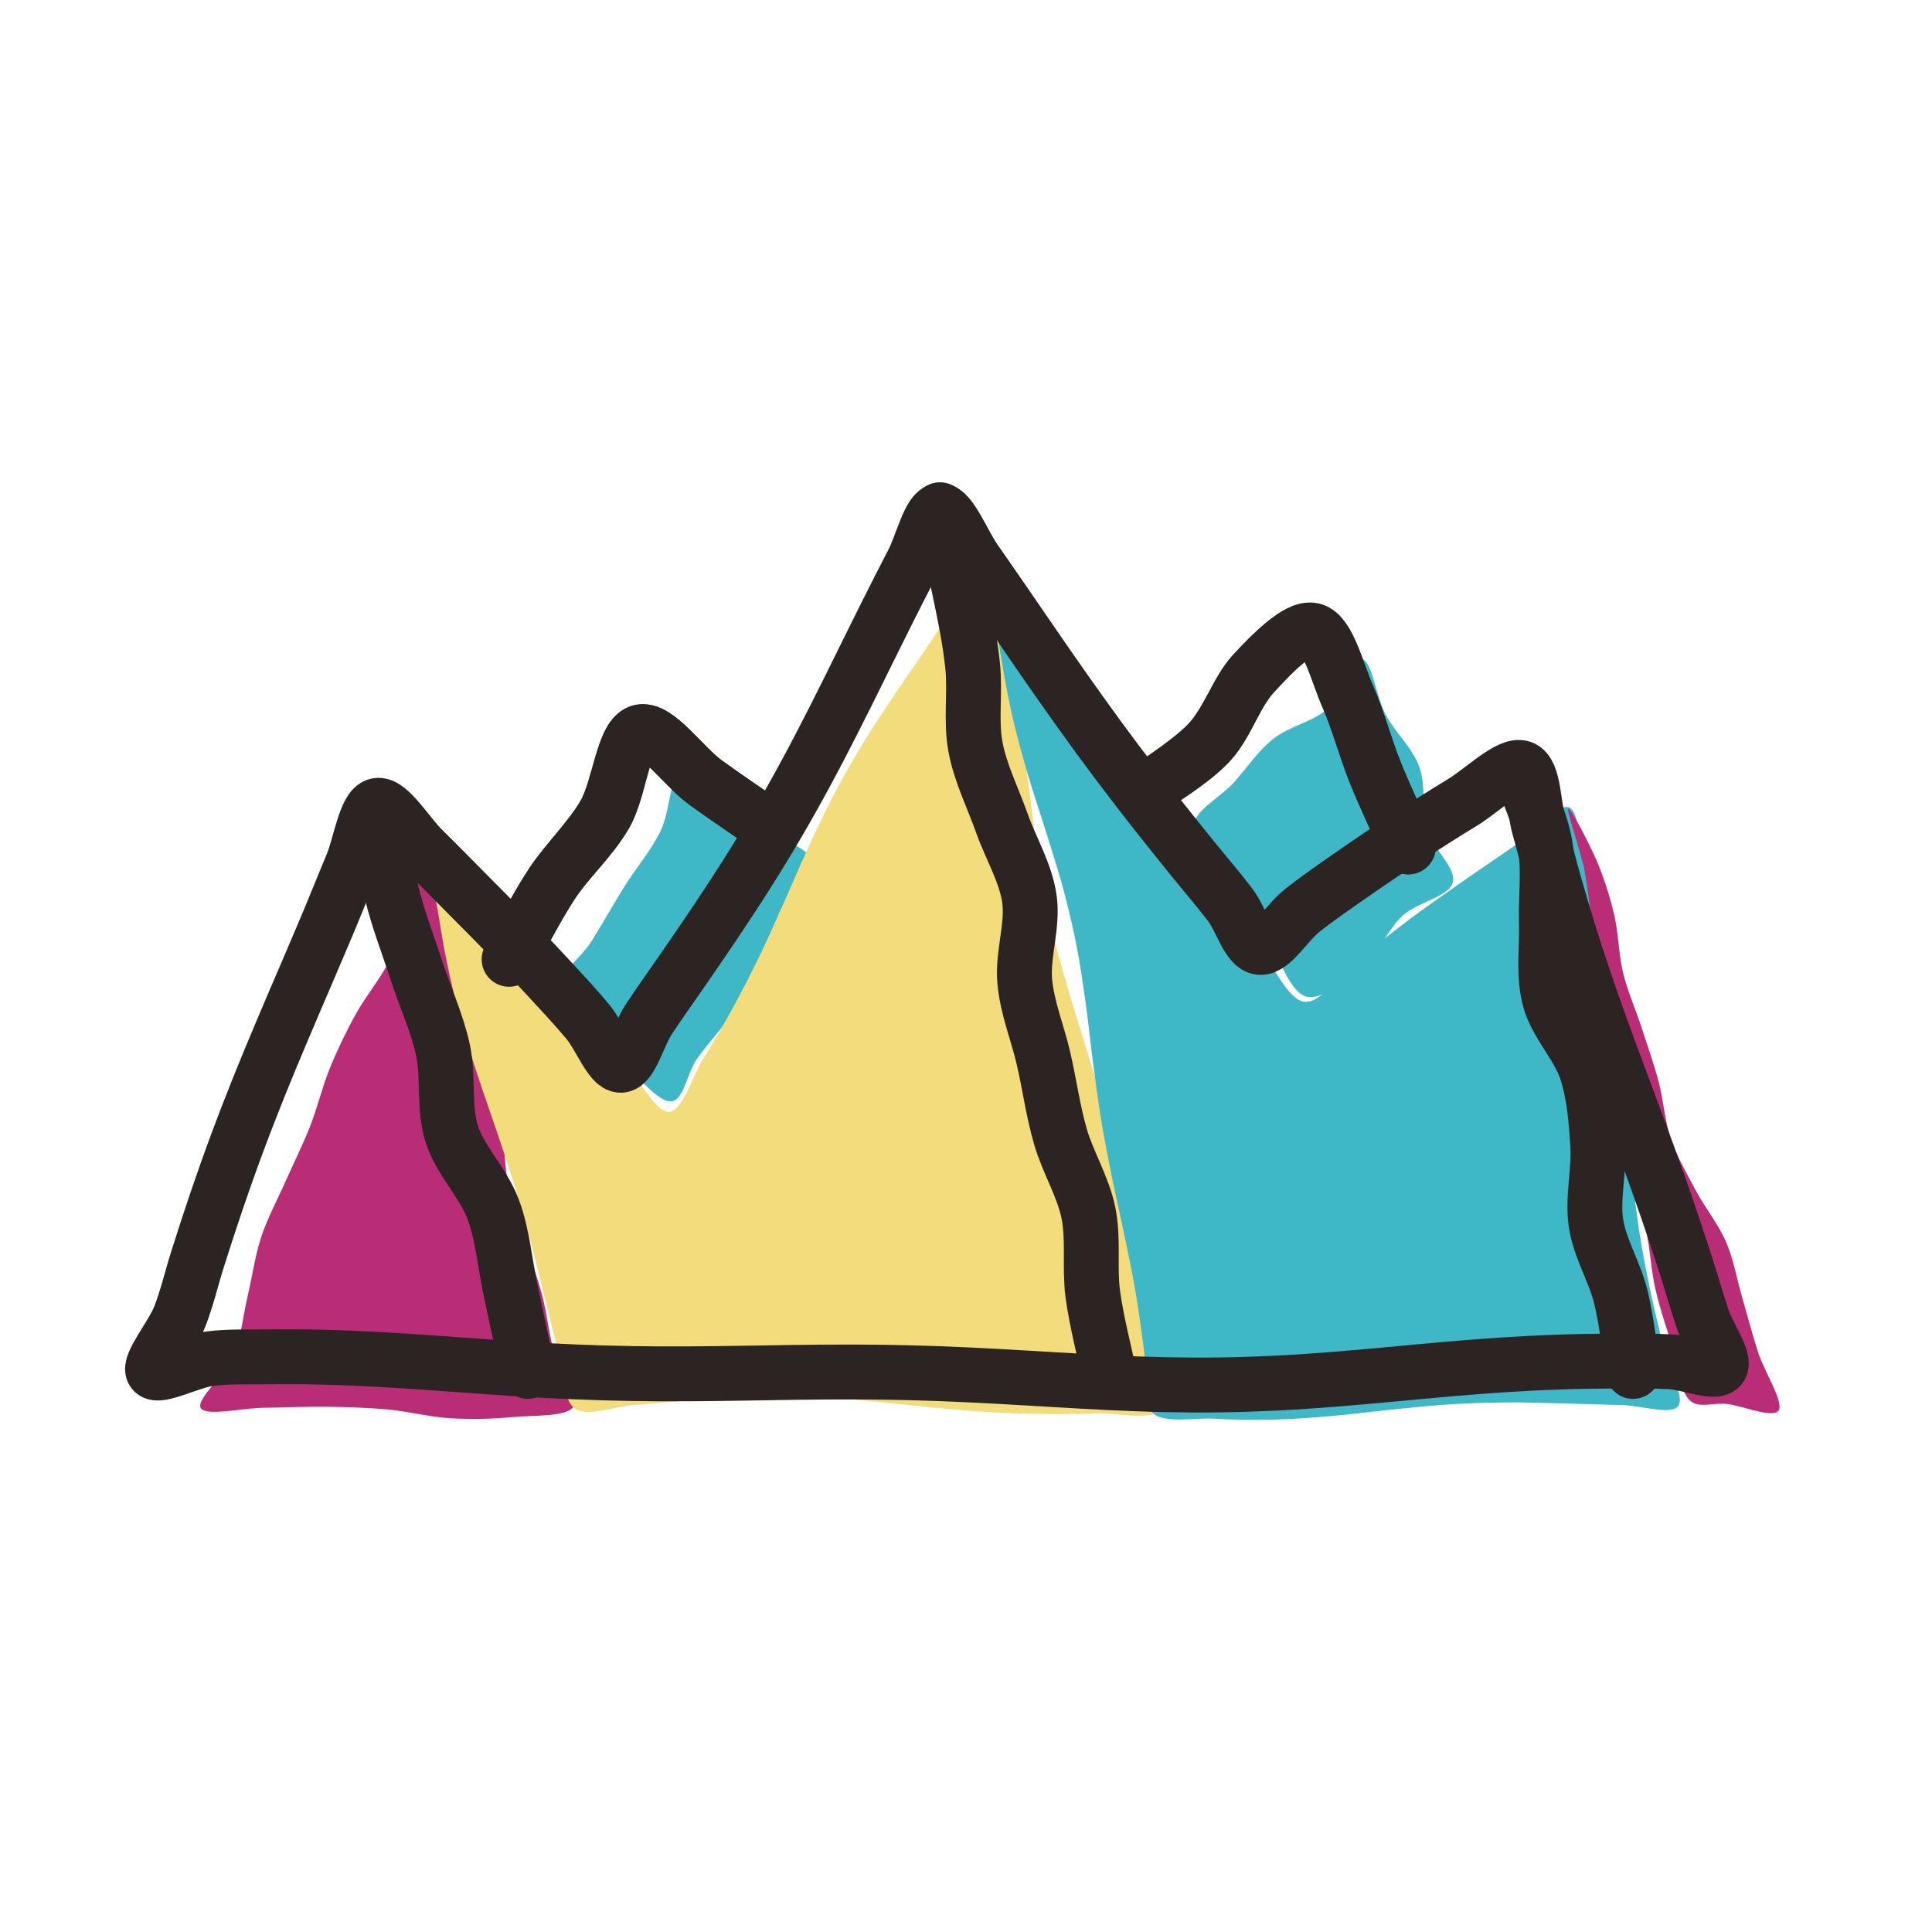
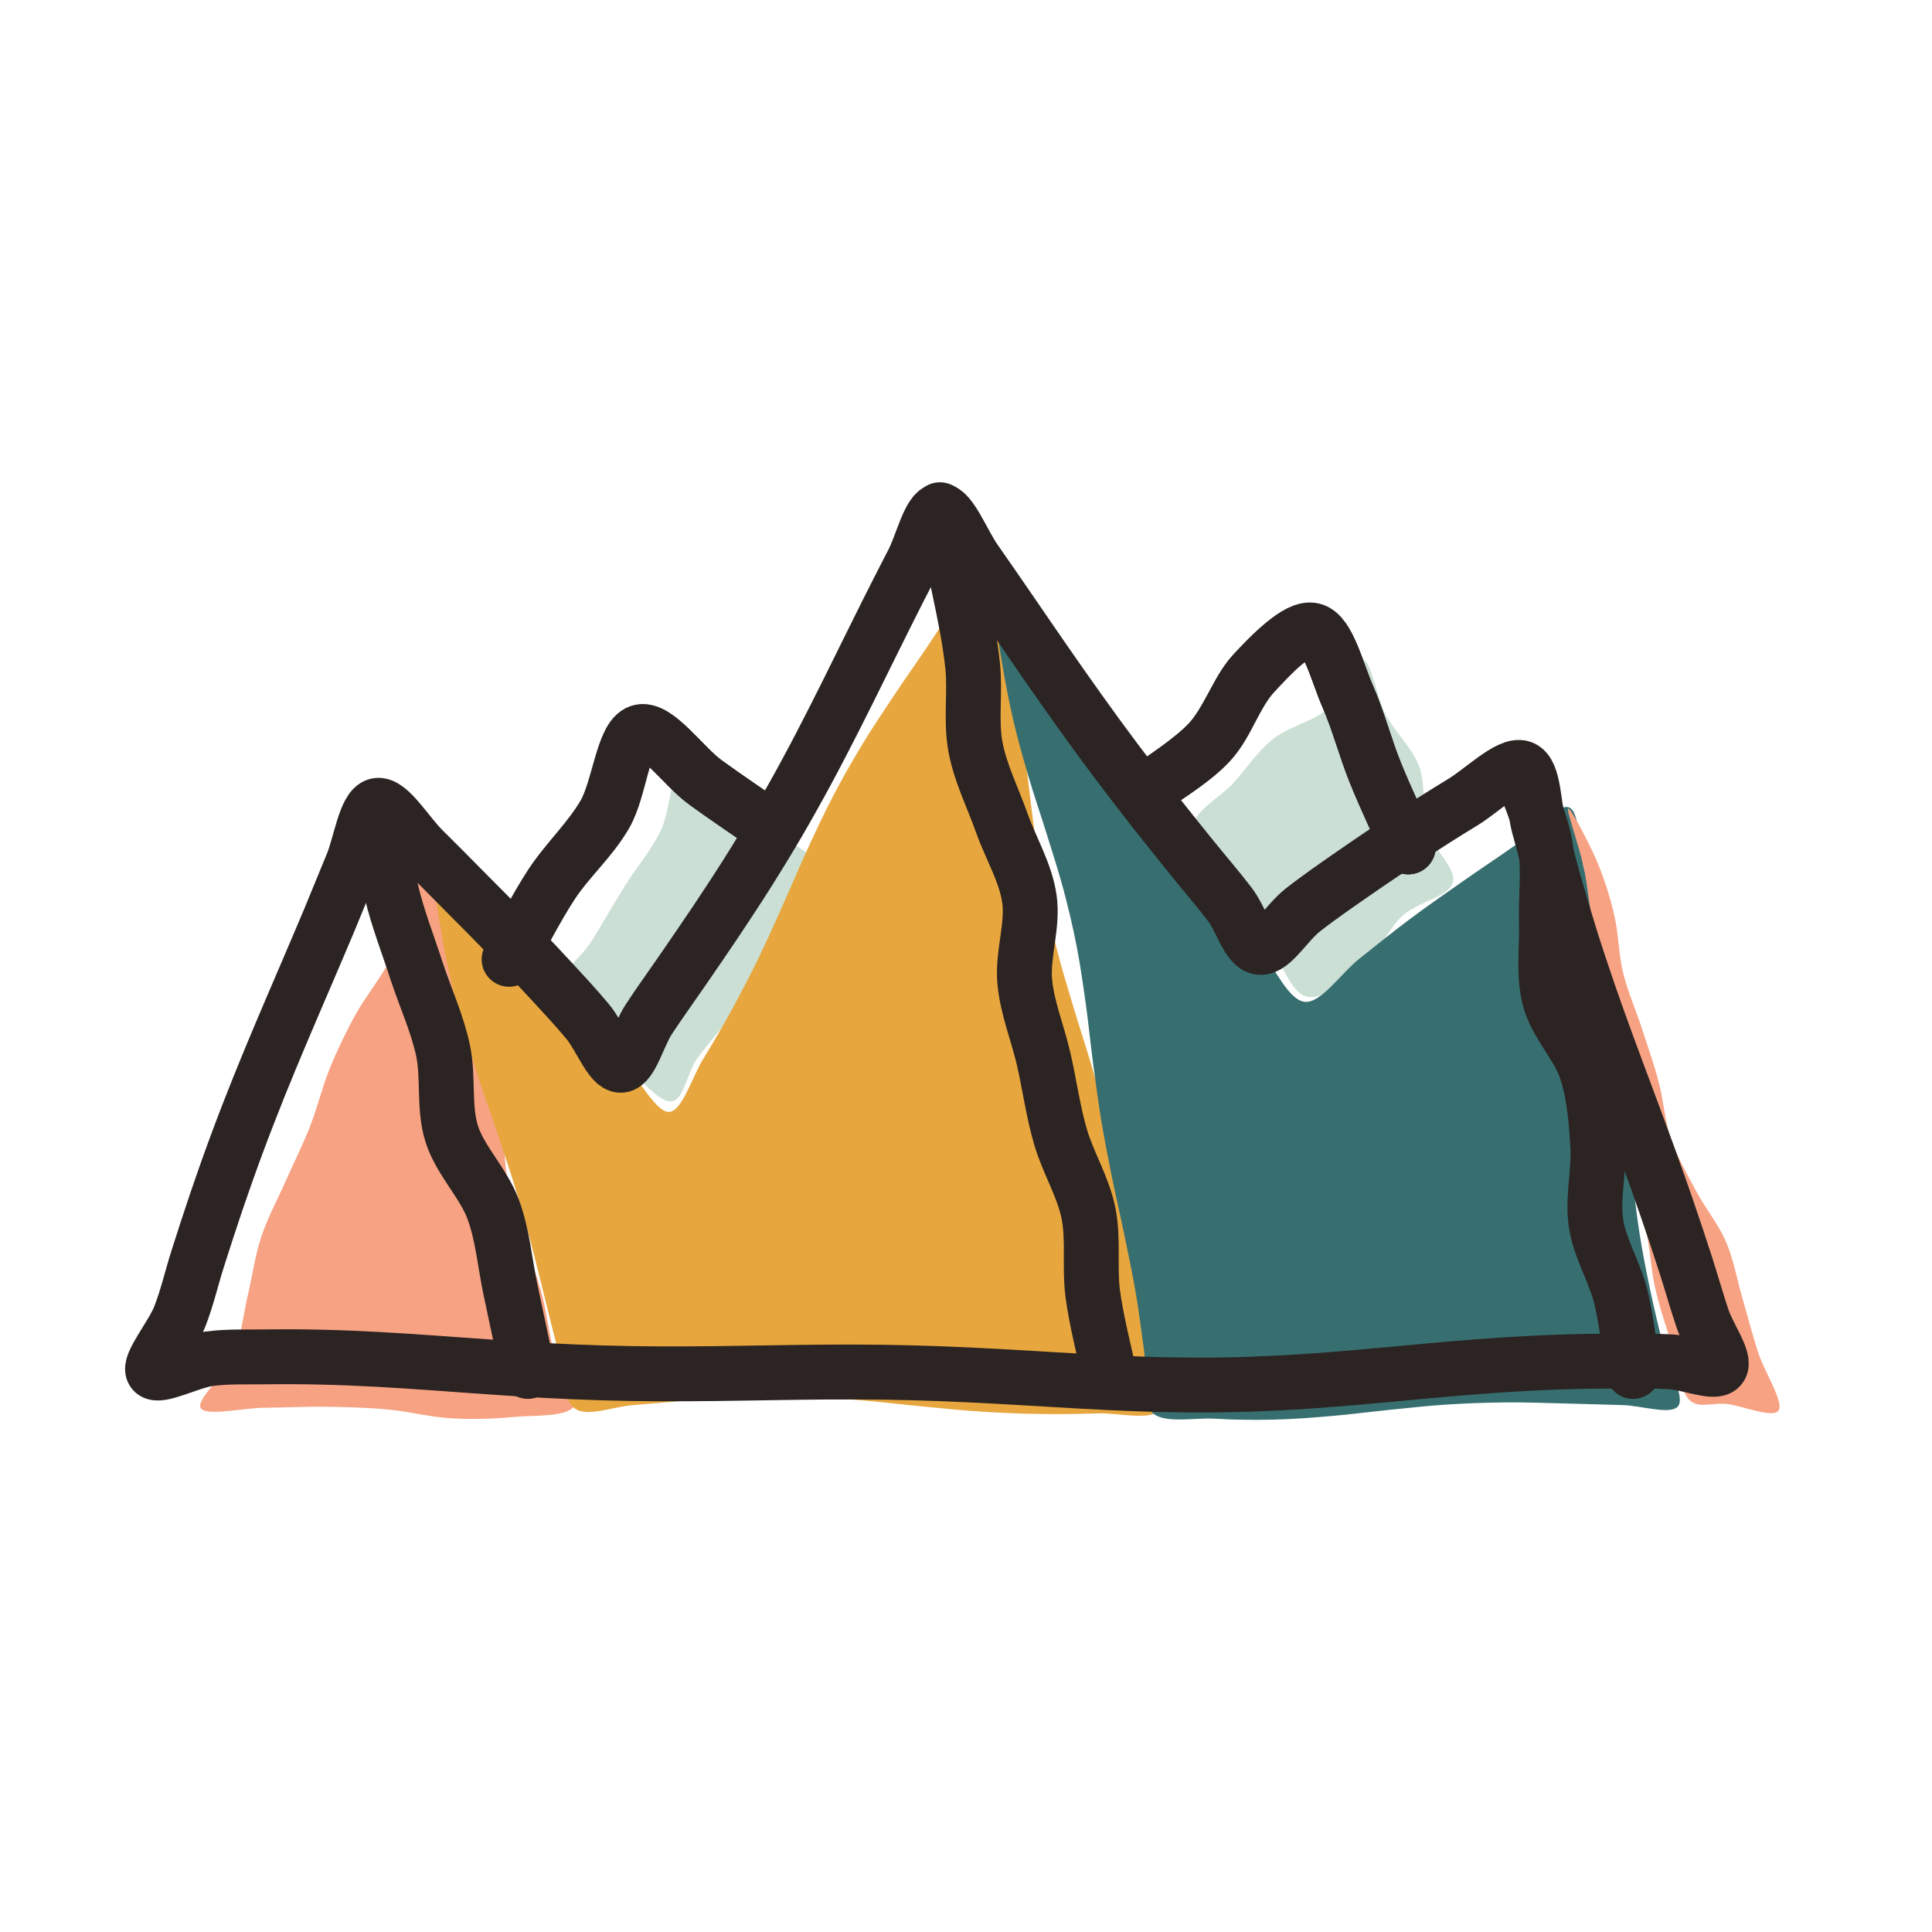
<svg xmlns="http://www.w3.org/2000/svg" viewBox="0 0 64 64" width="64" height="64" role="img" aria-label="Foothills Labs">
  <g transform="translate(0.11 -0.49) scale(0.1212)">
-     <path d="M 138.24 266.24 C 137.27 261.18 144.69 256.28 147.81 251.24 C 150.94 246.20 153.84 241.03 156.99 236.00 C 160.13 230.97 163.89 226.79 166.69 221.08 C 169.49 215.36 169.58 202.30 173.79 201.73 C 178.00 201.17 185.98 212.89 191.93 217.70 C 197.88 222.50 208.19 226.44 209.48 230.56 C 210.77 234.69 202.03 237.85 199.65 242.43 C 197.28 247.02 197.44 253.31 195.23 258.07 C 193.03 262.83 189.52 266.79 186.42 271.00 C 183.33 275.21 179.53 279.33 176.65 283.34 C 173.77 287.35 172.96 295.37 169.12 295.08 C 165.29 294.78 158.77 286.38 153.62 281.58 C 148.48 276.77 139.21 271.30 138.24 266.24 Z" fill="#3EB7C6" stroke="none" transform="translate(13 10)" />
-     <path d="M 312.32 220.16 C 312.01 215.86 319.58 212.06 323.22 208.02 C 326.87 203.99 329.87 199.31 334.17 195.93 C 338.46 192.54 344.97 191.34 349.00 187.72 C 353.03 184.10 355.73 173.94 358.37 174.22 C 361.01 174.50 362.25 184.52 364.85 189.42 C 367.46 194.32 372.13 198.40 374.01 203.63 C 375.89 208.85 374.62 215.49 376.14 220.77 C 377.67 226.04 384.30 231.34 383.16 235.28 C 382.03 239.22 373.45 240.56 369.34 244.41 C 365.22 248.26 362.88 254.74 358.49 258.40 C 354.10 262.06 347.28 267.64 343.01 266.38 C 338.74 265.12 335.83 256.27 332.85 250.85 C 329.86 245.42 328.51 238.95 325.09 233.83 C 321.67 228.72 312.63 224.46 312.32 220.16 Z" fill="#3EB7C6" stroke="none" transform="translate(13 10)" />
+     <path d="M 138.24 266.24 C 137.27 261.18 144.69 256.28 147.81 251.24 C 150.94 246.20 153.84 241.03 156.99 236.00 C 160.13 230.97 163.89 226.79 166.69 221.08 C 169.49 215.36 169.58 202.30 173.79 201.73 C 178.00 201.17 185.98 212.89 191.93 217.70 C 197.88 222.50 208.19 226.44 209.48 230.56 C 210.77 234.69 202.03 237.85 199.65 242.43 C 197.28 247.02 197.44 253.31 195.23 258.07 C 193.03 262.83 189.52 266.79 186.42 271.00 C 183.33 275.21 179.53 279.33 176.65 283.34 C 173.77 287.35 172.96 295.37 169.12 295.08 C 165.29 294.78 158.77 286.38 153.62 281.58 C 148.48 276.77 139.21 271.30 138.24 266.24 Z" fill="#CBDFD4" stroke="none" transform="translate(13 10)" />
+     <path d="M 312.32 220.16 C 312.01 215.86 319.58 212.06 323.22 208.02 C 326.87 203.99 329.87 199.31 334.17 195.93 C 338.46 192.54 344.97 191.34 349.00 187.72 C 353.03 184.10 355.73 173.94 358.37 174.22 C 361.01 174.50 362.25 184.52 364.85 189.42 C 367.46 194.32 372.13 198.40 374.01 203.63 C 375.89 208.85 374.62 215.49 376.14 220.77 C 377.67 226.04 384.30 231.34 383.16 235.28 C 382.03 239.22 373.45 240.56 369.34 244.41 C 365.22 248.26 362.88 254.74 358.49 258.40 C 354.10 262.06 347.28 267.64 343.01 266.38 C 338.74 265.12 335.83 256.27 332.85 250.85 C 329.86 245.42 328.51 238.95 325.09 233.83 C 321.67 228.72 312.63 224.46 312.32 220.16 Z" fill="#CBDFD4" stroke="none" transform="translate(13 10)" />
    <g fill="none" stroke="#2B2422" stroke-width="15.0" stroke-linecap="round" stroke-linejoin="round">
      <path d="M 138.24 266.24 C 140.19 262.80 145.60 252.23 149.94 245.62 C 154.29 239.00 160.30 233.45 164.30 226.54 C 168.29 219.64 169.33 205.64 173.92 204.19 C 178.51 202.74 185.84 213.46 191.84 217.83 C 197.84 222.20 206.91 228.30 209.92 230.40" />
      <path d="M 312.32 220.16 C 315.20 217.92 324.70 212.06 329.61 206.73 C 334.52 201.40 337.07 193.26 341.79 188.19 C 346.51 183.12 353.65 175.28 357.92 176.31 C 362.19 177.34 364.56 187.88 367.41 194.36 C 370.26 200.85 372.26 208.36 375.02 215.22 C 377.79 222.08 382.50 232.14 384.00 235.52" />
    </g>
-     <path d="M 40.96 378.88 C 39.60 376.52 47.75 369.72 49.88 364.63 C 52.02 359.55 52.49 353.80 53.76 348.37 C 55.04 342.94 55.78 337.30 57.52 332.05 C 59.25 326.80 61.93 321.94 64.16 316.89 C 66.39 311.84 68.88 306.90 70.89 301.77 C 72.90 296.63 74.14 291.19 76.22 286.08 C 78.30 280.97 80.69 275.99 83.39 271.13 C 86.09 266.27 89.83 261.82 92.40 256.92 C 94.98 252.01 97.19 246.88 98.85 241.68 C 100.52 236.48 101.07 225.88 102.40 225.69 C 103.73 225.51 105.45 235.50 106.83 240.55 C 108.20 245.60 109.06 250.93 110.65 255.98 C 112.25 261.04 114.58 265.90 116.42 270.90 C 118.26 275.89 120.51 280.78 121.68 285.95 C 122.84 291.12 122.86 296.60 123.42 301.94 C 123.97 307.27 123.99 312.75 125.02 317.96 C 126.06 323.17 128.08 328.11 129.64 333.18 C 131.19 338.25 133.02 343.25 134.35 348.38 C 135.68 353.51 136.17 358.95 137.60 363.96 C 139.02 368.98 144.77 375.58 142.88 378.48 C 141.00 381.38 131.90 380.81 126.29 381.35 C 120.68 381.88 114.92 382.02 109.23 381.68 C 103.54 381.34 97.85 379.82 92.16 379.29 C 86.47 378.77 80.78 378.61 75.09 378.54 C 69.40 378.46 63.72 378.76 58.03 378.82 C 52.34 378.87 42.32 381.24 40.96 378.88 Z" fill="#B92D77" stroke="none" transform="translate(13 10)" />
-     <path d="M 102.40 225.28 C 103.52 224.87 108.71 234.25 112.13 238.49 C 115.55 242.73 119.24 246.73 122.94 250.70 C 126.64 254.68 130.51 258.51 134.34 262.36 C 138.17 266.22 142.11 269.98 145.94 273.84 C 149.76 277.71 153.44 281.53 157.29 285.55 C 161.15 289.56 165.59 298.25 169.06 297.94 C 172.54 297.64 175.30 288.41 178.15 283.72 C 181.01 279.04 183.64 274.53 186.21 269.84 C 188.78 265.14 191.23 260.38 193.57 255.56 C 195.92 250.74 198.07 245.81 200.27 240.91 C 202.47 236.01 204.54 231.03 206.79 226.16 C 209.04 221.28 211.29 216.41 213.77 211.67 C 216.25 206.92 218.89 202.27 221.66 197.69 C 224.43 193.11 227.43 188.66 230.39 184.19 C 233.36 179.73 236.49 175.35 239.47 170.89 C 242.44 166.42 245.52 161.92 248.26 157.42 C 251.01 152.92 254.17 143.60 255.92 143.88 C 257.67 144.16 257.74 153.97 258.76 159.12 C 259.78 164.27 261.03 169.55 262.03 174.78 C 263.04 180.02 263.97 185.27 264.79 190.55 C 265.61 195.82 266.27 201.13 266.97 206.42 C 267.66 211.72 268.22 217.05 268.98 222.33 C 269.74 227.62 270.50 232.90 271.51 238.14 C 272.52 243.38 273.70 248.58 275.02 253.76 C 276.34 258.93 277.92 264.06 279.45 269.19 C 280.98 274.33 282.69 279.43 284.21 284.56 C 285.72 289.70 287.25 294.84 288.54 300.02 C 289.84 305.20 290.98 310.41 292.00 315.64 C 293.02 320.88 293.82 326.16 294.66 331.42 C 295.50 336.69 296.20 341.99 297.05 347.26 C 297.91 352.53 298.81 357.65 299.77 363.03 C 300.74 368.40 305.11 376.62 302.85 379.50 C 300.59 382.39 291.63 380.18 286.21 380.35 C 280.79 380.52 275.63 380.59 270.34 380.51 C 265.05 380.43 259.75 380.22 254.46 379.88 C 249.17 379.55 243.88 378.99 238.59 378.49 C 233.30 377.99 228.01 377.33 222.72 376.88 C 217.43 376.44 212.14 376.00 206.85 375.82 C 201.56 375.64 196.27 375.64 190.98 375.79 C 185.69 375.94 180.39 376.36 175.10 376.73 C 169.81 377.11 164.54 377.68 159.23 378.07 C 153.92 378.45 146.65 381.44 143.24 379.04 C 139.82 376.64 140.15 368.79 138.76 363.66 C 137.36 358.52 136.16 353.38 134.86 348.24 C 133.56 343.10 132.34 337.94 130.96 332.83 C 129.58 327.71 128.12 322.62 126.56 317.55 C 125.00 312.48 123.26 307.46 121.58 302.43 C 119.89 297.39 118.07 292.39 116.44 287.34 C 114.81 282.29 113.19 277.24 111.81 272.13 C 110.43 267.01 109.22 261.85 108.15 256.65 C 107.07 251.45 106.34 246.17 105.38 240.94 C 104.43 235.71 101.28 225.69 102.40 225.28 Z" fill="#F3DC7C" stroke="none" transform="translate(13 10)" />
-     <path d="M 256.00 143.36 C 257.46 142.89 262.93 152.12 266.33 156.55 C 269.72 160.98 273.04 165.46 276.37 169.94 C 279.69 174.42 283.08 178.86 286.26 183.44 C 289.44 188.02 292.52 192.67 295.47 197.42 C 298.41 202.17 301.15 207.06 303.94 211.92 C 306.74 216.77 309.37 221.74 312.23 226.55 C 315.09 231.36 317.97 236.15 321.10 240.77 C 324.23 245.39 327.37 249.76 330.99 254.27 C 334.61 258.79 338.39 267.55 342.81 267.87 C 347.23 268.19 352.74 259.94 357.50 256.18 C 362.26 252.41 366.67 248.81 371.38 245.29 C 376.08 241.77 380.91 238.43 385.72 235.06 C 390.53 231.69 395.38 228.46 400.23 225.07 C 405.09 221.67 411.72 213.66 414.84 214.69 C 417.97 215.71 417.59 225.75 418.98 231.20 C 420.36 236.65 421.85 241.97 423.16 247.38 C 424.46 252.79 425.78 258.19 426.80 263.65 C 427.83 269.12 428.65 274.62 429.32 280.14 C 429.98 285.67 430.35 291.26 430.81 296.82 C 431.27 302.39 431.54 307.99 432.08 313.54 C 432.62 319.10 433.21 324.64 434.05 330.14 C 434.88 335.63 435.96 341.08 437.10 346.52 C 438.24 351.96 439.60 357.47 440.88 362.78 C 442.16 368.08 446.66 375.80 444.77 378.35 C 442.87 380.90 434.71 378.20 429.51 378.08 C 424.31 377.95 418.89 377.75 413.58 377.63 C 408.27 377.50 402.96 377.30 397.65 377.35 C 392.34 377.40 387.03 377.58 381.72 377.92 C 376.41 378.26 371.11 378.86 365.80 379.39 C 360.49 379.91 355.18 380.64 349.87 381.08 C 344.56 381.53 339.25 381.95 333.94 382.06 C 328.63 382.18 323.49 382.12 318.01 381.80 C 312.52 381.48 304.23 383.25 301.03 380.15 C 297.83 377.06 299.55 368.68 298.79 363.22 C 298.04 357.76 297.40 352.63 296.50 347.37 C 295.61 342.11 294.50 336.89 293.42 331.67 C 292.35 326.44 291.10 321.25 290.05 316.02 C 288.99 310.80 287.96 305.57 287.09 300.30 C 286.22 295.04 285.54 289.74 284.83 284.44 C 284.13 279.14 283.61 273.81 282.87 268.52 C 282.12 263.23 281.39 257.94 280.37 252.71 C 279.35 247.47 278.12 242.28 276.74 237.12 C 275.36 231.95 273.67 226.85 272.09 221.72 C 270.50 216.60 268.73 211.51 267.22 206.37 C 265.71 201.24 264.25 196.09 263.04 190.89 C 261.83 185.69 260.86 180.45 259.95 175.19 C 259.04 169.94 258.24 164.66 257.58 159.35 C 256.93 154.05 254.54 143.83 256.00 143.36 Z" fill="#3EB7C6" stroke="none" transform="translate(13 10)" />
-     <path d="M 414.72 215.04 C 415.29 214.68 420.30 224.23 422.39 229.06 C 424.48 233.89 426.05 238.90 427.27 244.03 C 428.49 249.17 428.46 254.73 429.70 259.85 C 430.94 264.98 433.10 269.79 434.73 274.78 C 436.35 279.77 438.12 284.72 439.46 289.81 C 440.80 294.90 441.08 300.36 442.78 305.32 C 444.49 310.29 447.18 314.91 449.69 319.60 C 452.20 324.29 455.75 328.62 457.84 333.45 C 459.93 338.29 460.79 343.54 462.25 348.59 C 463.72 353.64 464.97 358.58 466.64 363.74 C 468.31 368.89 473.65 377.16 472.25 379.51 C 470.85 381.85 462.32 378.27 458.24 377.79 C 454.16 377.31 450.27 379.19 447.77 376.62 C 445.27 374.04 444.78 367.39 443.24 362.33 C 441.70 357.27 439.75 351.68 438.52 346.26 C 437.30 340.83 437.11 335.21 435.89 329.79 C 434.66 324.37 432.54 319.11 431.17 313.72 C 429.80 308.32 428.18 302.97 427.66 297.41 C 427.13 291.86 428.26 286.00 428.02 280.39 C 427.78 274.78 427.28 269.22 426.22 263.76 C 425.16 258.31 422.87 253.09 421.66 247.66 C 420.45 242.23 420.14 236.64 418.98 231.20 C 417.83 225.76 414.15 215.40 414.72 215.04 Z" fill="#B92D77" stroke="none" transform="translate(13 10)" />
+     <path d="M 40.96 378.88 C 39.60 376.52 47.75 369.72 49.88 364.63 C 52.02 359.55 52.49 353.80 53.76 348.37 C 55.04 342.94 55.78 337.30 57.52 332.05 C 59.25 326.80 61.93 321.94 64.16 316.89 C 66.39 311.84 68.88 306.90 70.89 301.77 C 72.90 296.63 74.14 291.19 76.22 286.08 C 78.30 280.97 80.69 275.99 83.39 271.13 C 86.09 266.27 89.83 261.82 92.40 256.92 C 94.98 252.01 97.19 246.88 98.85 241.68 C 100.52 236.48 101.07 225.88 102.40 225.69 C 103.73 225.51 105.45 235.50 106.83 240.55 C 108.20 245.60 109.06 250.93 110.65 255.98 C 112.25 261.04 114.58 265.90 116.42 270.90 C 118.26 275.89 120.51 280.78 121.68 285.95 C 122.84 291.12 122.86 296.60 123.42 301.94 C 123.97 307.27 123.99 312.75 125.02 317.96 C 126.06 323.17 128.08 328.11 129.64 333.18 C 131.19 338.25 133.02 343.25 134.35 348.38 C 135.68 353.51 136.17 358.95 137.60 363.96 C 139.02 368.98 144.77 375.58 142.88 378.48 C 141.00 381.38 131.90 380.81 126.29 381.35 C 120.68 381.88 114.92 382.02 109.23 381.68 C 103.54 381.34 97.85 379.82 92.16 379.29 C 86.47 378.77 80.78 378.61 75.09 378.54 C 69.40 378.46 63.72 378.76 58.03 378.82 C 52.34 378.87 42.32 381.24 40.96 378.88 Z" fill="#F7A283" stroke="none" transform="translate(13 10)" />
+     <path d="M 102.40 225.28 C 103.52 224.87 108.71 234.25 112.13 238.49 C 115.55 242.73 119.24 246.73 122.94 250.70 C 126.64 254.68 130.51 258.51 134.34 262.36 C 138.17 266.22 142.11 269.98 145.94 273.84 C 149.76 277.71 153.44 281.53 157.29 285.55 C 161.15 289.56 165.59 298.25 169.06 297.94 C 172.54 297.64 175.30 288.41 178.15 283.72 C 181.01 279.04 183.64 274.53 186.21 269.84 C 188.78 265.14 191.23 260.38 193.57 255.56 C 195.92 250.74 198.07 245.81 200.27 240.91 C 202.47 236.01 204.54 231.03 206.79 226.16 C 209.04 221.28 211.29 216.41 213.77 211.67 C 216.25 206.92 218.89 202.27 221.66 197.69 C 224.43 193.11 227.43 188.66 230.39 184.19 C 233.36 179.73 236.49 175.35 239.47 170.89 C 242.44 166.42 245.52 161.92 248.26 157.42 C 251.01 152.92 254.17 143.60 255.92 143.88 C 257.67 144.16 257.74 153.97 258.76 159.12 C 259.78 164.27 261.03 169.55 262.03 174.78 C 263.04 180.02 263.97 185.27 264.79 190.55 C 265.61 195.82 266.27 201.13 266.97 206.42 C 267.66 211.72 268.22 217.05 268.98 222.33 C 269.74 227.62 270.50 232.90 271.51 238.14 C 272.52 243.38 273.70 248.58 275.02 253.76 C 276.34 258.93 277.92 264.06 279.45 269.19 C 280.98 274.33 282.69 279.43 284.21 284.56 C 285.72 289.70 287.25 294.84 288.54 300.02 C 289.84 305.20 290.98 310.41 292.00 315.64 C 293.02 320.88 293.82 326.16 294.66 331.42 C 295.50 336.69 296.20 341.99 297.05 347.26 C 297.91 352.53 298.81 357.65 299.77 363.03 C 300.74 368.40 305.11 376.62 302.85 379.50 C 300.59 382.39 291.63 380.18 286.21 380.35 C 280.79 380.52 275.63 380.59 270.34 380.51 C 265.05 380.43 259.75 380.22 254.46 379.88 C 249.17 379.55 243.88 378.99 238.59 378.49 C 233.30 377.99 228.01 377.33 222.72 376.88 C 217.43 376.44 212.14 376.00 206.85 375.82 C 201.56 375.64 196.27 375.64 190.98 375.79 C 185.69 375.94 180.39 376.36 175.10 376.73 C 169.81 377.11 164.54 377.68 159.23 378.07 C 153.92 378.45 146.65 381.44 143.24 379.04 C 139.82 376.64 140.15 368.79 138.76 363.66 C 137.36 358.52 136.16 353.38 134.86 348.24 C 133.56 343.10 132.34 337.94 130.96 332.83 C 129.58 327.71 128.12 322.62 126.56 317.55 C 125.00 312.48 123.26 307.46 121.58 302.43 C 119.89 297.39 118.07 292.39 116.44 287.34 C 114.81 282.29 113.19 277.24 111.81 272.13 C 110.43 267.01 109.22 261.85 108.15 256.65 C 107.07 251.45 106.34 246.17 105.38 240.94 C 104.43 235.71 101.28 225.69 102.40 225.28 Z" fill="#E7A63E" stroke="none" transform="translate(13 10)" />
+     <path d="M 256.00 143.36 C 257.46 142.89 262.93 152.12 266.33 156.55 C 269.72 160.98 273.04 165.46 276.37 169.94 C 279.69 174.42 283.08 178.86 286.26 183.44 C 289.44 188.02 292.52 192.67 295.47 197.42 C 298.41 202.17 301.15 207.06 303.94 211.92 C 306.74 216.77 309.37 221.74 312.23 226.55 C 315.09 231.36 317.97 236.15 321.10 240.77 C 324.23 245.39 327.37 249.76 330.99 254.27 C 334.61 258.79 338.39 267.55 342.81 267.87 C 347.23 268.19 352.74 259.94 357.50 256.18 C 362.26 252.41 366.67 248.81 371.38 245.29 C 376.08 241.77 380.91 238.43 385.72 235.06 C 390.53 231.69 395.38 228.46 400.23 225.07 C 405.09 221.67 411.72 213.66 414.84 214.69 C 417.97 215.71 417.59 225.75 418.98 231.20 C 420.36 236.65 421.85 241.97 423.16 247.38 C 424.46 252.79 425.78 258.19 426.80 263.65 C 427.83 269.12 428.65 274.62 429.32 280.14 C 429.98 285.67 430.35 291.26 430.81 296.82 C 431.27 302.39 431.54 307.99 432.08 313.54 C 432.62 319.10 433.21 324.64 434.05 330.14 C 434.88 335.63 435.96 341.08 437.10 346.52 C 438.24 351.96 439.60 357.47 440.88 362.78 C 442.16 368.08 446.66 375.80 444.77 378.35 C 442.87 380.90 434.71 378.20 429.51 378.08 C 424.31 377.95 418.89 377.75 413.58 377.63 C 408.27 377.50 402.96 377.30 397.65 377.35 C 392.34 377.40 387.03 377.58 381.72 377.92 C 376.41 378.26 371.11 378.86 365.80 379.39 C 360.49 379.91 355.18 380.64 349.87 381.08 C 344.56 381.53 339.25 381.95 333.94 382.06 C 328.63 382.18 323.49 382.12 318.01 381.80 C 312.52 381.48 304.23 383.25 301.03 380.15 C 297.83 377.06 299.55 368.68 298.79 363.22 C 298.04 357.76 297.40 352.63 296.50 347.37 C 295.61 342.11 294.50 336.89 293.42 331.67 C 292.35 326.44 291.10 321.25 290.05 316.02 C 288.99 310.80 287.96 305.57 287.09 300.30 C 286.22 295.04 285.54 289.74 284.83 284.44 C 284.13 279.14 283.61 273.81 282.87 268.52 C 282.12 263.23 281.39 257.94 280.37 252.71 C 279.35 247.47 278.12 242.28 276.74 237.12 C 275.36 231.95 273.67 226.85 272.09 221.72 C 270.50 216.60 268.73 211.51 267.22 206.37 C 265.71 201.24 264.25 196.09 263.04 190.89 C 261.83 185.69 260.86 180.45 259.95 175.19 C 259.04 169.94 258.24 164.66 257.58 159.35 C 256.93 154.05 254.54 143.83 256.00 143.36 Z" fill="#376F71" stroke="none" transform="translate(13 10)" />
+     <path d="M 414.72 215.04 C 415.29 214.68 420.30 224.23 422.39 229.06 C 424.48 233.89 426.05 238.90 427.27 244.03 C 428.49 249.17 428.46 254.73 429.70 259.85 C 430.94 264.98 433.10 269.79 434.73 274.78 C 436.35 279.77 438.12 284.72 439.46 289.81 C 440.80 294.90 441.08 300.36 442.78 305.32 C 444.49 310.29 447.18 314.91 449.69 319.60 C 452.20 324.29 455.75 328.62 457.84 333.45 C 459.93 338.29 460.79 343.54 462.25 348.59 C 463.72 353.64 464.97 358.58 466.64 363.74 C 468.31 368.89 473.65 377.16 472.25 379.51 C 470.85 381.85 462.32 378.27 458.24 377.79 C 454.16 377.31 450.27 379.19 447.77 376.62 C 445.27 374.04 444.78 367.39 443.24 362.33 C 441.70 357.27 439.75 351.68 438.52 346.26 C 437.30 340.83 437.11 335.21 435.89 329.79 C 434.66 324.37 432.54 319.11 431.17 313.72 C 429.80 308.32 428.18 302.97 427.66 297.41 C 427.13 291.86 428.26 286.00 428.02 280.39 C 427.78 274.78 427.28 269.22 426.22 263.76 C 425.16 258.31 422.87 253.09 421.66 247.66 C 420.45 242.23 420.14 236.64 418.98 231.20 C 417.83 225.76 414.15 215.40 414.72 215.04 Z" fill="#F7A283" stroke="none" transform="translate(13 10)" />
    <g fill="none" stroke="#2B2422" stroke-width="15.0" stroke-linecap="round" stroke-linejoin="round">
      <path d="M 40.96 378.88 C 39.61 376.97 46.17 369.08 48.20 363.96 C 50.22 358.83 51.44 353.38 53.12 348.11 C 54.80 342.84 56.49 337.58 58.27 332.35 C 60.05 327.13 61.89 321.92 63.81 316.75 C 65.72 311.58 67.72 306.44 69.77 301.32 C 71.82 296.20 73.95 291.11 76.09 286.03 C 78.22 280.94 80.43 275.88 82.59 270.81 C 84.75 265.73 86.94 260.67 89.07 255.58 C 91.20 250.50 93.17 245.51 95.36 240.28 C 97.54 235.05 98.97 224.86 102.18 224.18 C 105.40 223.49 110.64 232.24 114.64 236.16 C 118.63 240.09 122.32 243.86 126.15 247.72 C 129.98 251.58 133.83 255.42 137.61 259.33 C 141.39 263.23 145.16 267.15 148.84 271.14 C 152.53 275.14 156.42 279.27 159.74 283.28 C 163.06 287.28 166.00 295.29 168.77 295.20 C 171.55 295.10 173.58 287.00 176.37 282.71 C 179.16 278.42 182.47 273.87 185.51 269.44 C 188.54 265.01 191.61 260.60 194.59 256.14 C 197.56 251.68 200.52 247.20 203.38 242.67 C 206.24 238.14 209.03 233.58 211.73 228.96 C 214.43 224.34 217.04 219.67 219.58 214.96 C 222.13 210.26 224.58 205.49 227.01 200.72 C 229.45 195.96 231.81 191.14 234.19 186.34 C 236.58 181.55 238.92 176.73 241.33 171.94 C 243.73 167.15 246.17 162.35 248.62 157.63 C 251.07 152.90 253.19 143.67 256.00 143.58 C 258.82 143.50 262.36 152.56 265.53 157.11 C 268.71 161.66 271.89 166.28 275.05 170.87 C 278.22 175.46 281.35 180.08 284.53 184.66 C 287.71 189.24 290.90 193.82 294.15 198.35 C 297.39 202.89 300.68 207.40 304.03 211.86 C 307.37 216.32 310.78 220.74 314.22 225.14 C 317.67 229.54 321.18 233.88 324.68 238.24 C 328.19 242.59 332.11 247.13 335.25 251.25 C 338.39 255.38 340.19 262.72 343.50 262.99 C 346.81 263.25 350.79 256.23 355.11 252.82 C 359.42 249.41 364.58 245.87 369.40 242.52 C 374.22 239.17 379.10 235.90 384.03 232.69 C 388.96 229.49 393.79 226.41 398.95 223.27 C 404.11 220.14 411.53 212.78 414.99 213.90 C 418.45 215.01 418.24 224.76 419.71 229.98 C 421.18 235.20 422.39 240.16 423.82 245.22 C 425.26 250.28 426.75 255.32 428.32 260.33 C 429.89 265.34 431.55 270.32 433.25 275.29 C 434.96 280.25 436.75 285.19 438.55 290.12 C 440.35 295.05 442.21 299.97 444.04 304.89 C 445.86 309.81 447.71 314.73 449.50 319.67 C 451.29 324.60 453.06 329.55 454.76 334.51 C 456.47 339.48 458.12 344.46 459.74 349.46 C 461.35 354.45 462.85 359.79 464.44 364.49 C 466.03 369.20 470.74 375.71 469.28 377.67 C 467.82 379.63 460.51 376.52 455.68 376.25 C 450.85 375.98 445.44 376.04 440.32 376.05 C 435.20 376.07 430.08 376.15 424.96 376.33 C 419.84 376.50 414.72 376.78 409.60 377.11 C 404.48 377.44 399.36 377.87 394.24 378.30 C 389.12 378.74 384.00 379.25 378.88 379.71 C 373.76 380.17 368.64 380.66 363.52 381.05 C 358.40 381.44 353.28 381.81 348.16 382.06 C 343.04 382.31 337.92 382.49 332.80 382.56 C 327.68 382.64 322.56 382.60 317.44 382.50 C 312.32 382.39 307.20 382.18 302.08 381.94 C 296.96 381.71 291.84 381.39 286.72 381.10 C 281.60 380.81 276.48 380.47 271.36 380.21 C 266.24 379.94 261.12 379.68 256.00 379.49 C 250.88 379.31 245.76 379.17 240.64 379.10 C 235.52 379.03 230.40 379.03 225.28 379.05 C 220.16 379.07 215.04 379.17 209.92 379.24 C 204.80 379.31 199.68 379.42 194.56 379.47 C 189.44 379.52 184.32 379.57 179.20 379.54 C 174.08 379.51 168.96 379.43 163.84 379.28 C 158.72 379.13 153.60 378.91 148.48 378.64 C 143.36 378.37 138.24 378.02 133.12 377.67 C 128.00 377.33 122.88 376.92 117.76 376.57 C 112.64 376.23 107.52 375.86 102.40 375.59 C 97.28 375.33 92.16 375.09 87.04 374.98 C 81.92 374.86 76.80 374.83 71.68 374.90 C 66.56 374.97 61.44 374.74 56.32 375.41 C 51.20 376.07 42.31 380.79 40.96 378.88 Z" />
      <path d="M 102.40 225.28 C 103.01 229.03 104.32 240.44 106.08 247.80 C 107.84 255.17 110.63 262.26 112.97 269.47 C 115.32 276.68 118.57 283.64 120.16 291.05 C 121.76 298.46 120.27 306.69 122.55 313.92 C 124.82 321.15 131.15 327.30 133.83 334.42 C 136.51 341.54 137.05 349.23 138.64 356.64 C 140.23 364.05 142.57 375.17 143.36 378.88" />
      <path d="M 256.00 143.36 C 256.86 146.90 259.70 157.46 261.19 164.58 C 262.68 171.69 264.19 178.81 264.94 186.07 C 265.69 193.33 264.37 201.00 265.70 208.15 C 267.02 215.30 270.44 222.05 272.90 228.97 C 275.36 235.90 279.41 242.52 280.45 249.73 C 281.50 256.93 278.52 264.93 279.17 272.21 C 279.81 279.49 282.70 286.34 284.33 293.43 C 285.96 300.52 286.91 307.75 288.95 314.76 C 290.99 321.77 295.11 328.37 296.57 335.50 C 298.04 342.62 296.83 350.27 297.74 357.50 C 298.66 364.73 301.36 375.32 302.08 378.88" />
      <path d="M 414.72 215.04 C 415.83 218.36 420.23 228.14 421.40 234.99 C 422.57 241.83 421.56 249.09 421.76 256.12 C 421.97 263.15 420.82 270.43 422.63 277.16 C 424.44 283.88 430.44 289.83 432.64 296.48 C 434.83 303.14 435.35 310.11 435.79 317.09 C 436.24 324.07 434.27 331.51 435.31 338.38 C 436.35 345.25 440.36 351.57 442.05 358.32 C 443.74 365.07 444.87 375.45 445.44 378.88" />
      <path d="M 138.24 266.24 C 140.19 262.80 145.53 252.20 149.92 245.60 C 154.30 239.01 160.54 233.60 164.54 226.68 C 168.54 219.77 169.36 205.60 173.91 204.12 C 178.45 202.65 185.82 213.47 191.82 217.85 C 197.82 222.23 206.90 228.31 209.92 230.40" />
      <path d="M 312.32 220.16 C 315.24 217.96 324.94 212.30 329.82 206.94 C 334.71 201.59 336.98 193.12 341.65 188.05 C 346.33 182.99 353.57 175.51 357.87 176.56 C 362.17 177.61 364.61 187.89 367.46 194.34 C 370.31 200.79 372.22 208.38 374.98 215.24 C 377.73 222.11 382.50 232.14 384.00 235.52" />
    </g>
  </g>
</svg>
